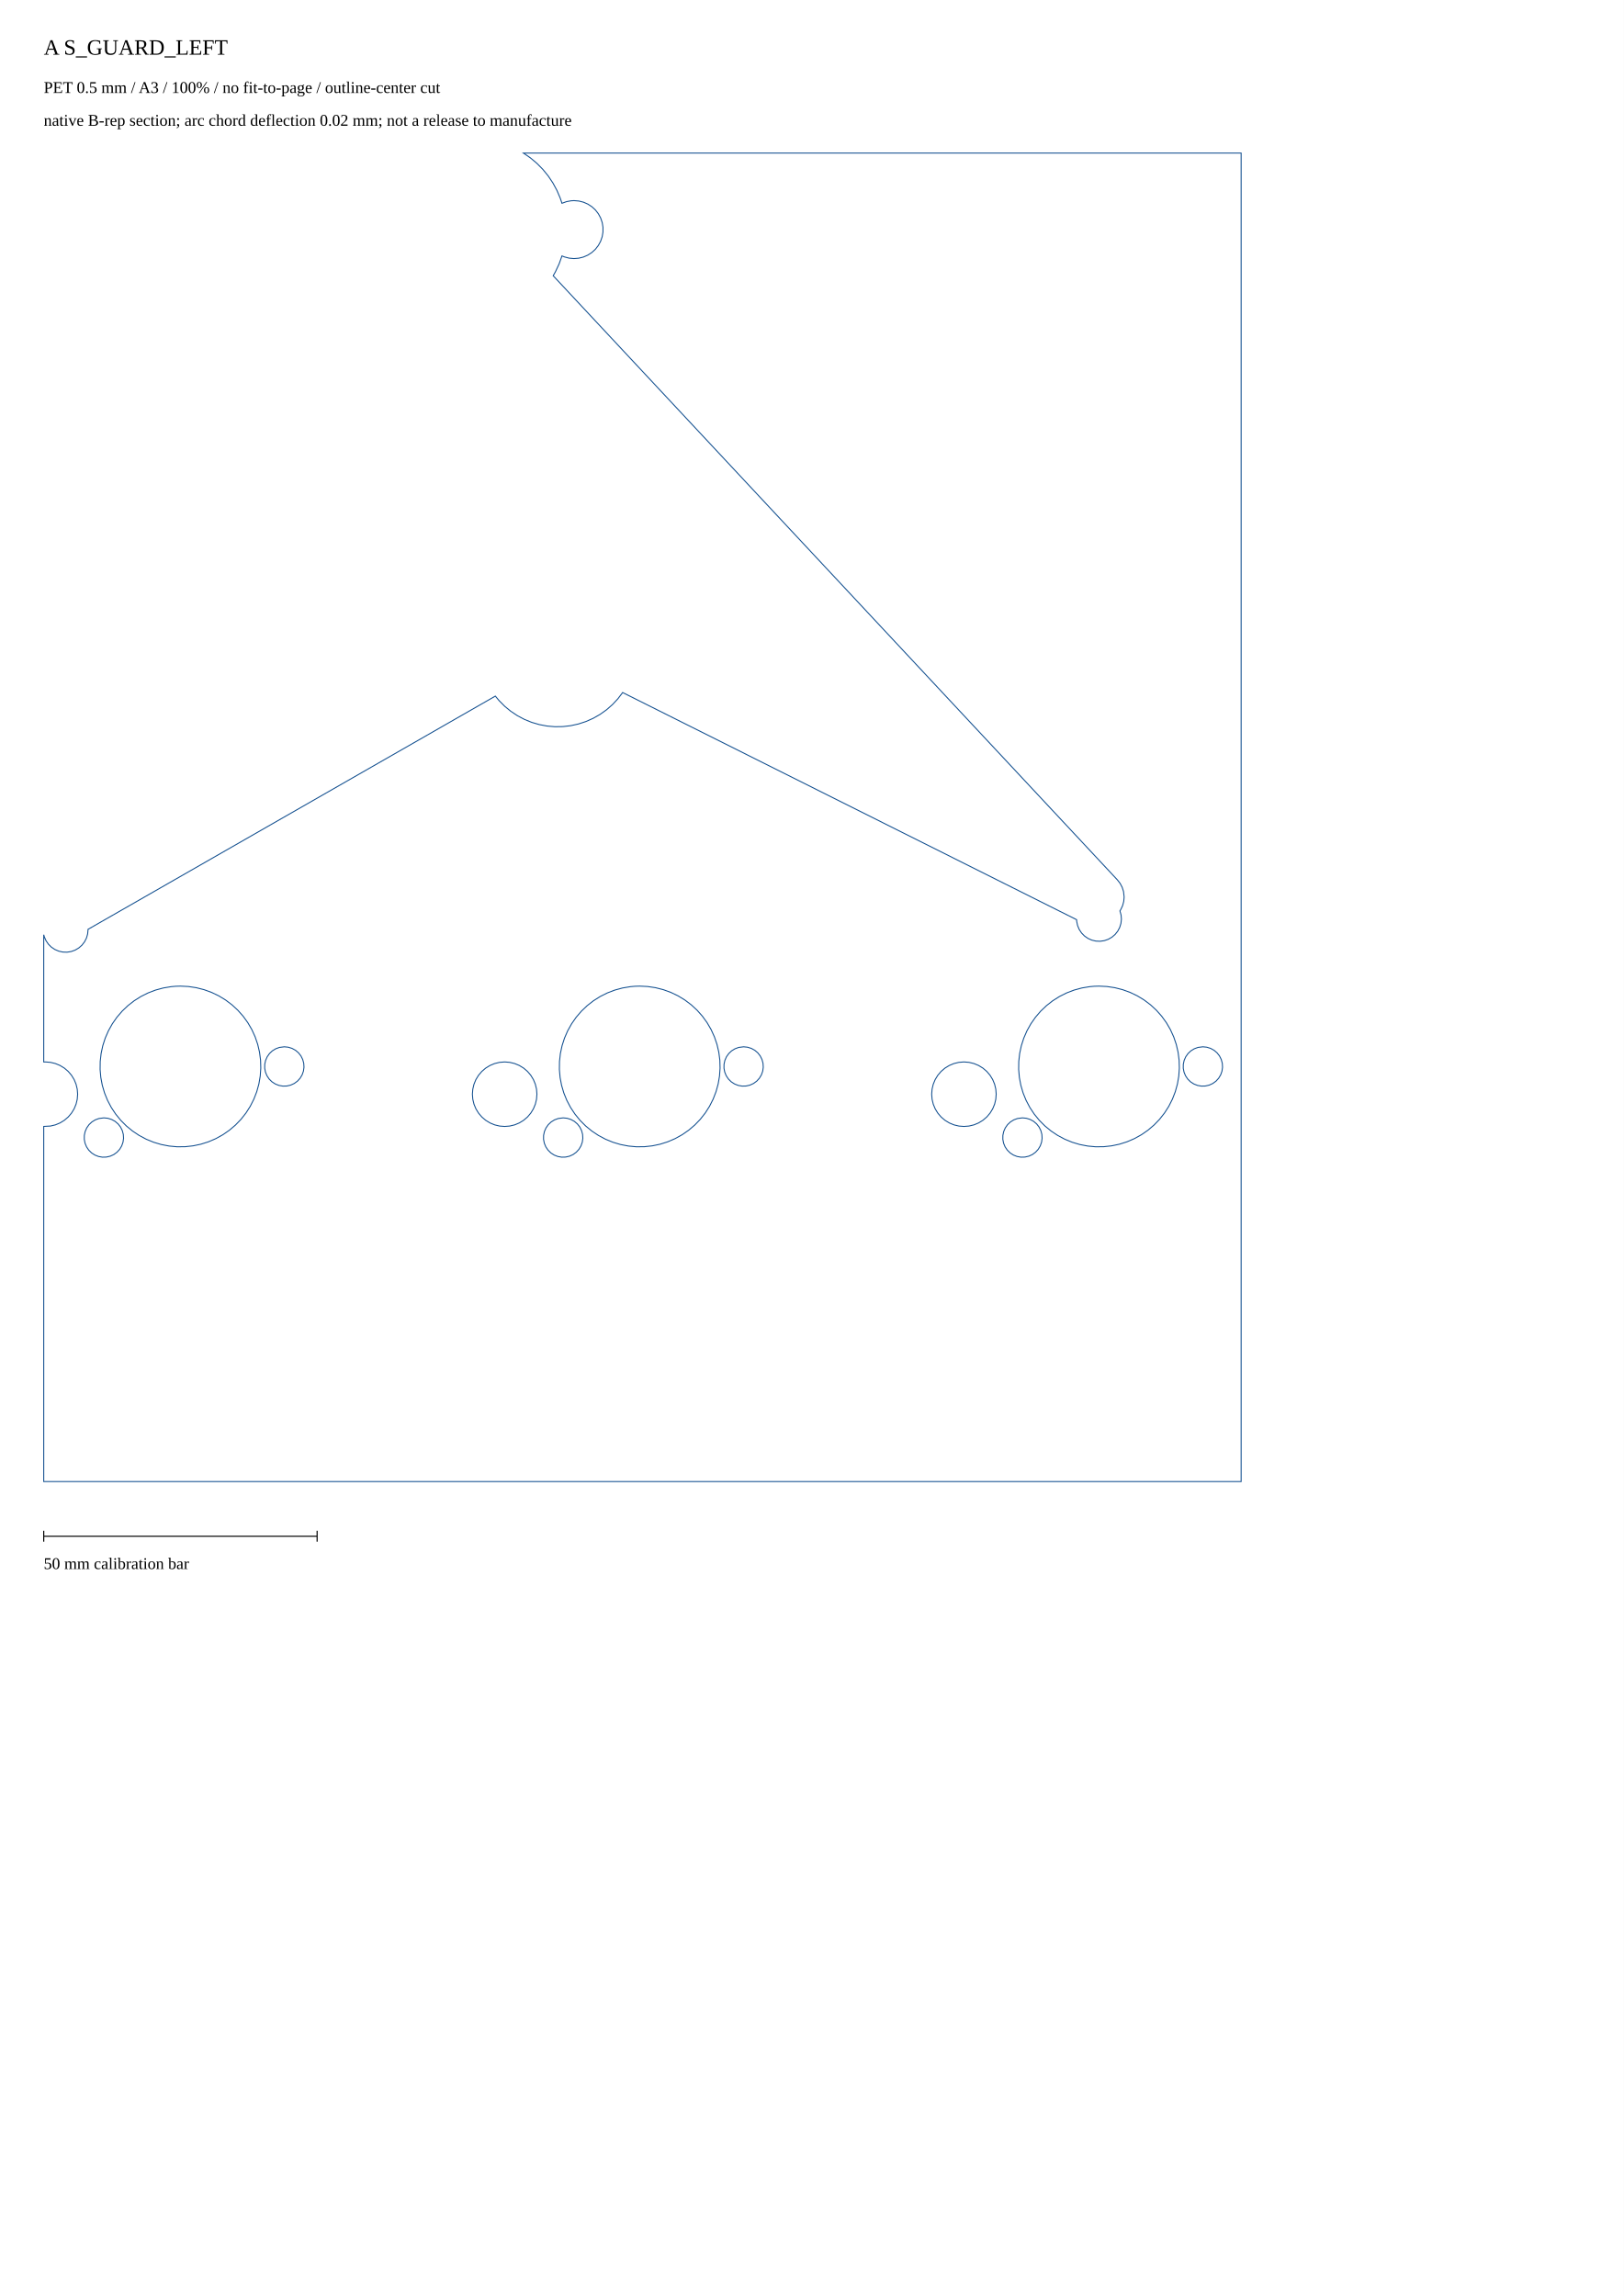
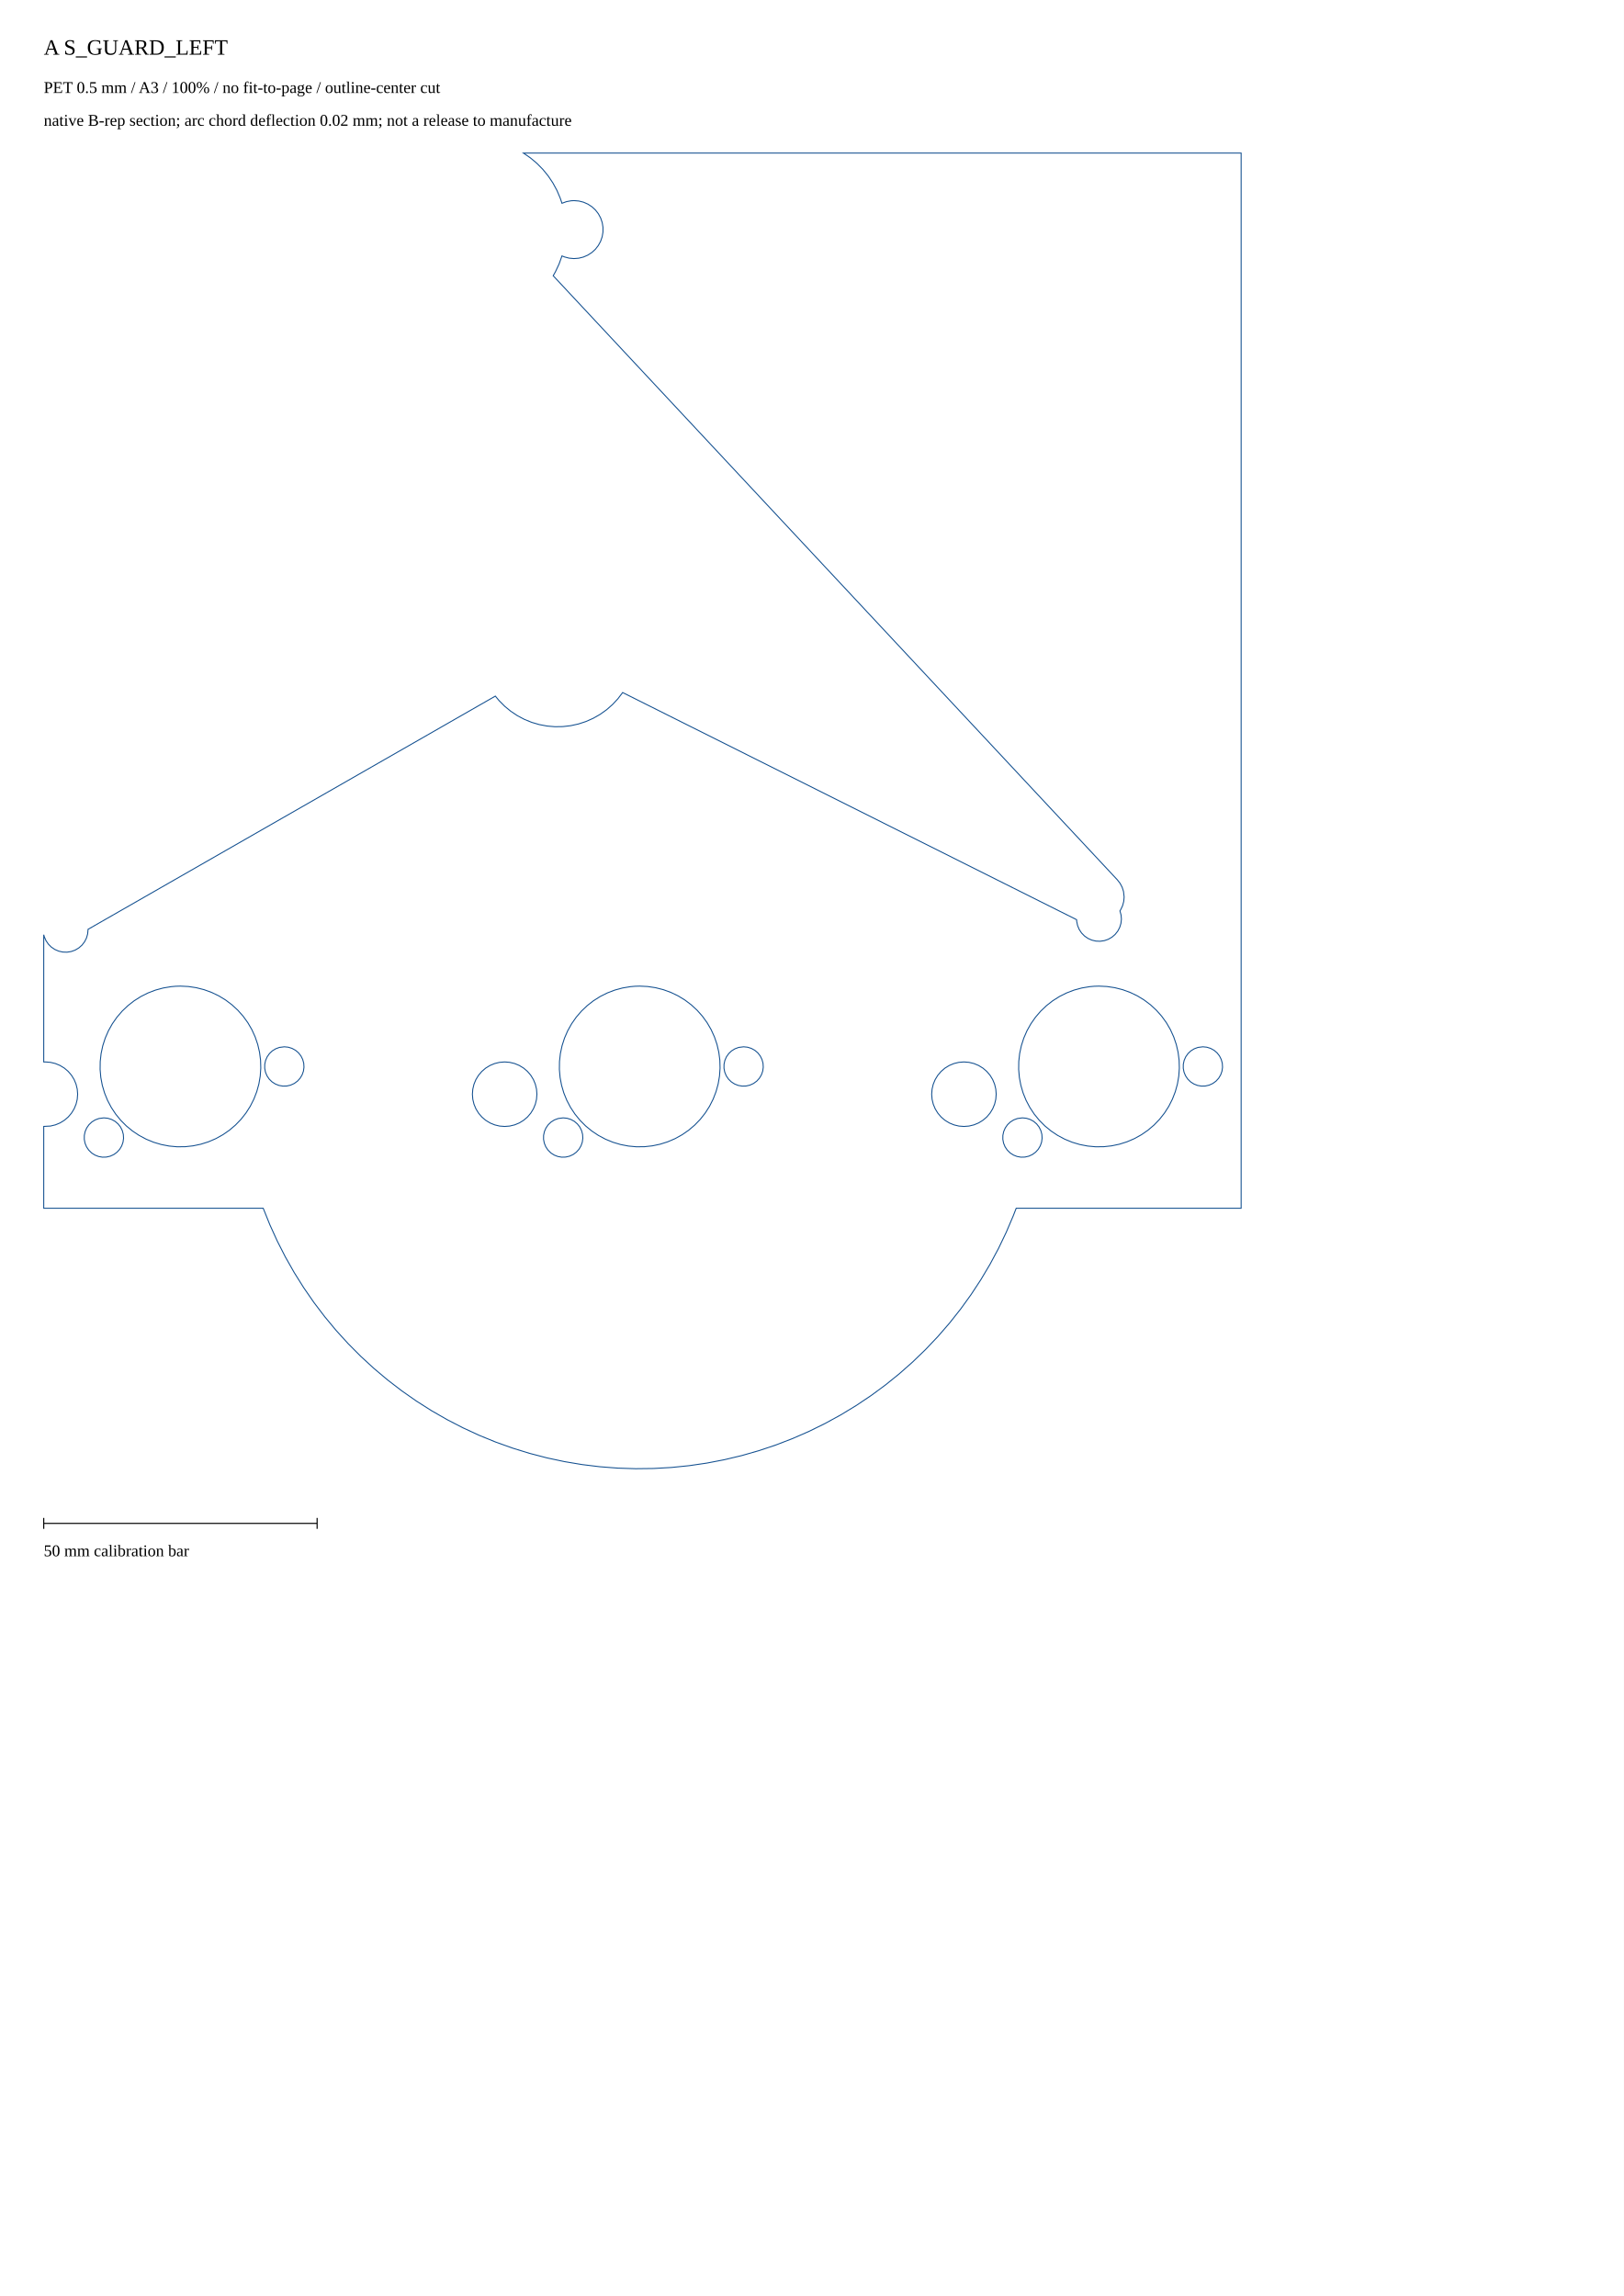
<svg xmlns="http://www.w3.org/2000/svg" width="297mm" height="420mm" viewBox="0 0 297 420">
  <rect width="297" height="420" fill="white" />
  <text x="8" y="10" font-size="4">A S_GUARD_LEFT</text>
  <text x="8" y="17" font-size="3">PET 0.5 mm / A3 / 100% / no fit-to-page / outline-center cut</text>
  <text x="8" y="23" font-size="3">native B-rep section; arc chord deflection 0.02 mm; not a release to manufacture</text>
-   <path d="M8.3,194.258L9.223,194.331L10.122,194.547L10.977,194.901L11.767,195.384L12.471,195.985L13.072,196.688L13.556,197.477L13.91,198.332L14.127,199.232L14.2,200.154L14.128,201.077L13.913,201.977L13.559,202.832L13.076,203.622L12.476,204.326L11.773,204.928L10.984,205.412L10.13,205.767L9.23,205.984L8,206.051L8,271.018L227,271.018L227,28L95.732,28L97.006,28.88L98.192,29.876L99.279,30.979L100.259,32.179L101.121,33.465L101.859,34.826L102.466,36.251L102.782,37.186L103.606,36.886L104.469,36.727L104.975,36.7L105,36.7L105.874,36.773L106.724,36.988L107.527,37.341L108.261,37.822L108.905,38.417L109.442,39.11L109.858,39.882L110.141,40.712L110.283,41.577L110.28,42.454L110.133,43.319L109.845,44.147L109.425,44.917L108.883,45.607L108.235,46.198L107.499,46.674L106.694,47.022L105.843,47.233L104.968,47.3L104.095,47.222L103.246,47.001L102.782,46.814L102.261,48.272L101.606,49.675L101.198,50.407L101.177,50.442L204.362,160.949L204.864,161.593L205.245,162.316L205.491,163.095L205.6,164.088L205.527,164.902L205.312,165.69L204.961,166.427L204.833,166.632L205.038,167.375L205.1,168.144L205.017,168.911L204.792,169.648L204.433,170.33L203.952,170.934L203.367,171.436L202.698,171.82L201.97,172.072L201.206,172.183L200.436,172.149L199.686,171.972L198.982,171.657L198.349,171.216L197.81,170.664L197.384,170.022L197.086,169.31L196.927,168.556L196.903,168.232L113.879,126.683L113.003,127.834L112.015,128.891L110.926,129.844L109.748,130.682L108.491,131.398L107.168,131.985L105.793,132.435L104.381,132.746L102.944,132.913L101.497,132.935L100.056,132.812L98.634,132.545L97.246,132.137L95.906,131.591L94.628,130.914L93.424,130.112L92.307,129.193L91.287,128.167L90.596,127.337L16.1,170.001L16.1,170.088L16.027,170.856L15.813,171.596L15.463,172.284L14.99,172.893L14.412,173.403L13.749,173.797L13.024,174.058L12.262,174.18L11.491,174.157L10.739,173.989L10.03,173.684L9.392,173.252L8.846,172.708L8.411,172.071L8.103,171.364L8,170.988L8,194.266L8.3,194.258Z M220,191.488L220.719,191.561L221.409,191.775L222.042,192.123L222.593,192.59L223.039,193.158L223.363,193.804L223.552,194.501L223.597,195.222L223.498,195.938L223.258,196.619L222.887,197.239L222.399,197.772L221.815,198.197L221.158,198.497L220.454,198.659L219.732,198.678L219.021,198.552L218.349,198.287L217.743,197.893L217.229,197.386L216.826,196.786L216.551,196.118L216.414,195.409L216.422,194.687L216.575,193.98L216.865,193.319L217.281,192.728L217.807,192.233L218.421,191.853L219.099,191.603L220,191.488Z M201,180.388L202.46,180.461L203.905,180.678L205.322,181.038L206.696,181.537L208.014,182.169L209.262,182.93L210.428,183.81L211.502,184.802L212.471,185.896L213.328,187.081L214.062,188.345L214.667,189.675L215.137,191.059L215.467,192.483L215.655,193.932L215.697,195.394L215.594,196.852L215.347,198.292L214.958,199.701L214.43,201.064L213.771,202.369L212.984,203.601L212.08,204.749L211.066,205.801L209.952,206.748L208.75,207.579L207.471,208.287L206.128,208.865L204.735,209.306L203.304,209.606L201.851,209.764L200.39,209.776L198.934,209.642L197.499,209.365L196.098,208.947L194.746,208.392L193.456,207.705L192.24,206.893L191.111,205.965L190.08,204.929L189.157,203.796L188.35,202.577L187.669,201.284L187.12,199.929L186.708,198.527L186.437,197.09L186.31,195.634L186.329,194.173L186.492,192.72L186.799,191.291L187.246,189.9L187.829,188.559L188.543,187.284L189.379,186.085L190.331,184.976L191.388,183.966L192.54,183.067L193.776,182.286L195.083,181.632L196.448,181.111L197.859,180.728L199.301,180.487L200.149,180.413L201,180.388Z M187,204.488L187.719,204.561L188.409,204.775L189.042,205.123L189.593,205.59L190.039,206.158L190.363,206.804L190.552,207.501L190.597,208.222L190.498,208.938L190.258,209.619L189.887,210.239L189.399,210.772L188.815,211.197L188.158,211.497L187.454,211.659L186.732,211.678L186.021,211.552L185.349,211.287L184.743,210.893L184.229,210.386L183.826,209.786L183.551,209.118L183.414,208.409L183.422,207.687L183.575,206.98L183.865,206.319L184.281,205.728L184.807,205.233L185.421,204.853L186.099,204.603L187,204.488Z M176.3,194.258L177.223,194.331L178.122,194.547L178.977,194.901L179.767,195.384L180.471,195.985L181.072,196.688L181.556,197.477L181.91,198.332L182.127,199.232L182.2,200.154L182.128,201.077L181.913,201.977L181.559,202.832L181.076,203.622L180.476,204.326L179.773,204.928L178.984,205.412L178.13,205.767L177.23,205.984L176.308,206.058L175.385,205.987L174.485,205.772L173.629,205.419L172.84,204.937L172.135,204.337L171.533,203.634L171.048,202.846L170.692,201.992L170.474,201.092L170.4,200.17L170.471,199.247L170.685,198.347L171.037,197.491L171.519,196.701L172.118,195.996L172.821,195.393L173.609,194.908L174.463,194.552L175.362,194.333L176.3,194.258Z M136,191.488L136.719,191.561L137.409,191.775L138.042,192.123L138.593,192.59L139.039,193.158L139.363,193.804L139.552,194.501L139.597,195.222L139.498,195.938L139.258,196.619L138.887,197.239L138.399,197.772L137.815,198.197L137.158,198.497L136.454,198.659L135.732,198.678L135.021,198.552L134.349,198.287L133.743,197.893L133.229,197.386L132.826,196.786L132.551,196.118L132.414,195.409L132.422,194.687L132.575,193.98L132.865,193.319L133.281,192.728L133.807,192.233L134.421,191.853L135.099,191.603L136,191.488Z M117,180.388L118.46,180.461L119.905,180.678L121.322,181.038L122.696,181.537L124.014,182.169L125.262,182.93L126.428,183.81L127.502,184.802L128.471,185.896L129.328,187.081L130.062,188.345L130.667,189.675L131.137,191.059L131.467,192.483L131.655,193.932L131.697,195.394L131.594,196.852L131.347,198.292L130.958,199.701L130.43,201.064L129.771,202.369L128.984,203.601L128.08,204.749L127.066,205.801L125.952,206.748L124.75,207.579L123.471,208.287L122.128,208.865L120.735,209.306L119.304,209.606L117.851,209.764L116.39,209.776L114.934,209.642L113.499,209.365L112.098,208.947L110.746,208.392L109.456,207.705L108.24,206.893L107.111,205.965L106.08,204.929L105.157,203.796L104.35,202.577L103.669,201.284L103.12,199.929L102.708,198.527L102.437,197.09L102.31,195.634L102.329,194.173L102.492,192.72L102.799,191.291L103.246,189.9L103.829,188.559L104.543,187.284L105.379,186.085L106.331,184.976L107.388,183.966L108.54,183.067L109.776,182.286L111.083,181.632L112.448,181.111L113.859,180.728L115.301,180.487L116.149,180.413L117,180.388Z M103,204.488L103.719,204.561L104.409,204.775L105.042,205.123L105.593,205.59L106.039,206.158L106.363,206.804L106.552,207.501L106.597,208.222L106.498,208.938L106.258,209.619L105.887,210.239L105.399,210.772L104.815,211.197L104.158,211.497L103.454,211.659L102.732,211.678L102.021,211.552L101.349,211.287L100.743,210.893L100.229,210.386L99.826,209.786L99.551,209.118L99.414,208.409L99.422,207.687L99.575,206.98L99.865,206.319L100.281,205.728L100.807,205.233L101.421,204.853L102.099,204.603L103,204.488Z M92.3,194.258L93.223,194.331L94.122,194.547L94.978,194.901L95.767,195.384L96.471,195.985L97.072,196.688L97.556,197.477L97.91,198.332L98.127,199.232L98.2,200.154L98.128,201.077L97.913,201.977L97.559,202.832L97.076,203.622L96.476,204.326L95.773,204.928L94.984,205.412L94.13,205.767L93.23,205.984L92.308,206.058L91.385,205.987L90.485,205.772L89.629,205.419L88.84,204.937L88.135,204.337L87.533,203.634L87.048,202.846L86.692,201.992L86.474,201.092L86.4,200.17L86.471,199.247L86.685,198.347L87.037,197.491L87.519,196.701L88.118,195.996L88.821,195.393L89.609,194.908L90.463,194.552L91.362,194.333L92.3,194.258Z M52,191.488L52.719,191.561L53.409,191.775L54.042,192.123L54.593,192.59L55.039,193.158L55.363,193.804L55.552,194.501L55.597,195.222L55.498,195.938L55.258,196.619L54.887,197.239L54.399,197.772L53.815,198.197L53.158,198.497L52.454,198.659L51.732,198.678L51.021,198.552L50.349,198.287L49.743,197.893L49.229,197.386L48.826,196.786L48.551,196.118L48.414,195.409L48.422,194.687L48.575,193.98L48.865,193.319L49.281,192.728L49.807,192.233L50.421,191.853L51.099,191.603L52,191.488Z M33,180.388L34.46,180.461L35.905,180.678L37.322,181.038L38.696,181.537L40.014,182.169L41.262,182.93L42.428,183.81L43.502,184.802L44.471,185.896L45.328,187.081L46.062,188.345L46.667,189.675L47.137,191.059L47.467,192.483L47.654,193.932L47.697,195.394L47.594,196.852L47.347,198.292L46.958,199.701L46.43,201.064L45.771,202.369L44.984,203.601L44.08,204.749L43.066,205.801L41.952,206.748L40.75,207.579L39.471,208.287L38.128,208.865L36.735,209.306L35.304,209.606L33.851,209.764L32.39,209.776L30.934,209.642L29.499,209.365L28.098,208.947L26.746,208.392L25.456,207.705L24.24,206.893L23.111,205.965L22.08,204.929L21.157,203.796L20.35,202.577L19.669,201.284L19.12,199.929L18.708,198.527L18.437,197.09L18.31,195.634L18.329,194.173L18.492,192.72L18.799,191.291L19.246,189.9L19.829,188.559L20.543,187.284L21.379,186.085L22.331,184.976L23.388,183.966L24.54,183.067L25.776,182.286L27.083,181.632L28.448,181.111L29.859,180.728L31.301,180.487L32.149,180.413L33,180.388Z M19,204.488L19.719,204.561L20.409,204.775L21.042,205.123L21.593,205.59L22.039,206.158L22.363,206.804L22.552,207.501L22.598,208.222L22.498,208.938L22.258,209.619L21.887,210.239L21.399,210.772L20.815,211.197L20.158,211.497L19.454,211.659L18.732,211.678L18.021,211.552L17.349,211.287L16.743,210.893L16.229,210.386L15.826,209.786L15.551,209.118L15.414,208.409L15.422,207.687L15.575,206.98L15.865,206.319L16.281,205.728L16.807,205.233L17.421,204.853L18.099,204.603L19,204.488Z" fill="none" fill-rule="evenodd" stroke="#124f8f" stroke-width="0.18" />
-   <path d="M8,281.018h50m-50,-1v2m50,-2v2" stroke="black" stroke-width="0.2" />
-   <text x="8" y="287.018" font-size="3">50 mm calibration bar</text>
+   <path d="M8,206.051L8,221.018L48.14,221.018L49.361,224.053L50.715,227.031L52.2,229.945L53.814,232.791L55.552,235.562L57.412,238.254L59.389,240.859L61.48,243.375L63.681,245.795L65.988,248.114L68.395,250.329L70.898,252.435L73.493,254.427L76.173,256.303L78.934,258.057L81.771,259.686L84.677,261.188L87.647,262.56L90.675,263.798L93.755,264.9L96.88,265.864L100.046,266.688L103.245,267.371L106.472,267.911L109.719,268.307L112.98,268.558L116.25,268.664L119.521,268.625L122.787,268.44L126.041,268.111L129.278,267.637L132.49,267.019L135.672,266.26L138.817,265.359L141.919,264.32L144.971,263.144L147.969,261.834L150.905,260.391L153.774,258.82L156.57,257.122L159.288,255.302L161.923,253.363L164.468,251.309L166.92,249.144L169.273,246.871L171.523,244.497L173.666,242.025L175.696,239.46L177.61,236.807L179.404,234.072L181.075,231.26L182.62,228.376L184.034,225.426L185.317,222.417L185.86,221.018L227,221.018L227,28L95.732,28L97.006,28.88L98.192,29.876L99.279,30.979L100.259,32.179L101.121,33.465L101.859,34.826L102.466,36.251L102.782,37.186L103.606,36.886L104.469,36.727L104.975,36.7L105,36.7L105.874,36.773L106.724,36.988L107.527,37.341L108.261,37.822L108.905,38.417L109.442,39.11L109.858,39.882L110.141,40.712L110.283,41.577L110.28,42.454L110.133,43.319L109.845,44.147L109.425,44.917L108.883,45.607L108.235,46.198L107.499,46.674L106.694,47.022L105.843,47.233L104.968,47.3L104.095,47.222L103.246,47.001L102.782,46.814L102.261,48.272L101.606,49.675L101.198,50.407L101.177,50.442L204.362,160.949L204.864,161.593L205.245,162.316L205.491,163.095L205.6,164.088L205.527,164.902L205.312,165.69L204.961,166.427L204.833,166.632L205.038,167.375L205.1,168.144L205.017,168.911L204.792,169.648L204.433,170.33L203.952,170.934L203.367,171.436L202.698,171.82L201.97,172.072L201.206,172.183L200.436,172.149L199.686,171.972L198.982,171.657L198.349,171.216L197.81,170.664L197.384,170.022L197.086,169.31L196.927,168.556L196.903,168.232L113.879,126.683L113.003,127.834L112.015,128.891L110.926,129.844L109.748,130.682L108.491,131.398L107.168,131.985L105.793,132.435L104.381,132.746L102.944,132.913L101.497,132.935L100.056,132.812L98.634,132.545L97.246,132.137L95.906,131.591L94.628,130.914L93.424,130.112L92.307,129.193L91.287,128.167L90.596,127.337L16.1,170.001L16.1,170.088L16.027,170.856L15.813,171.596L15.463,172.284L14.99,172.893L14.412,173.403L13.749,173.797L13.024,174.058L12.262,174.18L11.491,174.157L10.739,173.989L10.03,173.684L9.392,173.252L8.846,172.708L8.411,172.071L8.103,171.364L8,170.988L8,194.266L8.3,194.258L9.223,194.331L10.122,194.547L10.977,194.901L11.767,195.384L12.471,195.985L13.072,196.688L13.556,197.477L13.91,198.332L14.127,199.232L14.2,200.154L14.128,201.077L13.913,201.977L13.559,202.832L13.076,203.622L12.476,204.326L11.773,204.928L10.984,205.412L10.13,205.767L9.23,205.984L8,206.051Z M220,191.488L220.719,191.561L221.409,191.775L222.042,192.123L222.593,192.59L223.039,193.158L223.363,193.804L223.552,194.501L223.597,195.222L223.498,195.938L223.258,196.619L222.887,197.239L222.399,197.772L221.815,198.197L221.158,198.497L220.454,198.659L219.732,198.678L219.021,198.552L218.349,198.287L217.743,197.893L217.229,197.386L216.826,196.786L216.551,196.118L216.414,195.409L216.422,194.687L216.575,193.98L216.865,193.319L217.281,192.728L217.807,192.233L218.421,191.853L219.099,191.603L220,191.488Z M201,180.388L202.46,180.461L203.905,180.678L205.322,181.038L206.696,181.537L208.014,182.169L209.262,182.93L210.428,183.81L211.502,184.802L212.471,185.896L213.328,187.081L214.062,188.345L214.667,189.675L215.137,191.059L215.467,192.483L215.655,193.932L215.697,195.394L215.594,196.852L215.347,198.292L214.958,199.701L214.43,201.064L213.771,202.369L212.984,203.601L212.08,204.749L211.066,205.801L209.952,206.748L208.75,207.579L207.471,208.287L206.128,208.865L204.735,209.306L203.304,209.606L201.851,209.764L200.39,209.776L198.934,209.642L197.499,209.365L196.098,208.947L194.746,208.392L193.456,207.705L192.24,206.893L191.111,205.965L190.08,204.929L189.157,203.796L188.35,202.577L187.669,201.284L187.12,199.929L186.708,198.527L186.437,197.09L186.31,195.634L186.329,194.173L186.492,192.72L186.799,191.291L187.246,189.9L187.829,188.559L188.543,187.284L189.379,186.085L190.331,184.976L191.388,183.966L192.54,183.067L193.776,182.286L195.083,181.632L196.448,181.111L197.859,180.728L199.301,180.487L200.149,180.413L201,180.388Z M187,204.488L187.719,204.561L188.409,204.775L189.042,205.123L189.593,205.59L190.039,206.158L190.363,206.804L190.552,207.501L190.597,208.222L190.498,208.938L190.258,209.619L189.887,210.239L189.399,210.772L188.815,211.197L188.158,211.497L187.454,211.659L186.732,211.678L186.021,211.552L185.349,211.287L184.743,210.893L184.229,210.386L183.826,209.786L183.551,209.118L183.414,208.409L183.422,207.687L183.575,206.98L183.865,206.319L184.281,205.728L184.807,205.233L185.421,204.853L186.099,204.603L187,204.488Z M176.3,194.258L177.223,194.331L178.122,194.547L178.977,194.901L179.767,195.384L180.471,195.985L181.072,196.688L181.556,197.477L181.91,198.332L182.127,199.232L182.2,200.154L182.128,201.077L181.913,201.977L181.559,202.832L181.076,203.622L180.476,204.326L179.773,204.928L178.984,205.412L178.13,205.767L177.23,205.984L176.308,206.058L175.385,205.987L174.485,205.772L173.629,205.419L172.84,204.937L172.135,204.337L171.533,203.634L171.048,202.846L170.692,201.992L170.474,201.092L170.4,200.17L170.471,199.247L170.685,198.347L171.037,197.491L171.519,196.701L172.118,195.996L172.821,195.393L173.609,194.908L174.463,194.552L175.362,194.333L176.3,194.258Z M136,191.488L136.719,191.561L137.409,191.775L138.042,192.123L138.593,192.59L139.039,193.158L139.363,193.804L139.552,194.501L139.597,195.222L139.498,195.938L139.258,196.619L138.887,197.239L138.399,197.772L137.815,198.197L137.158,198.497L136.454,198.659L135.732,198.678L135.021,198.552L134.349,198.287L133.743,197.893L133.229,197.386L132.826,196.786L132.551,196.118L132.414,195.409L132.422,194.687L132.575,193.98L132.865,193.319L133.281,192.728L133.807,192.233L134.421,191.853L135.099,191.603L136,191.488Z M117,180.388L118.46,180.461L119.905,180.678L121.322,181.038L122.696,181.537L124.014,182.169L125.262,182.93L126.428,183.81L127.502,184.802L128.471,185.896L129.328,187.081L130.062,188.345L130.667,189.675L131.137,191.059L131.467,192.483L131.655,193.932L131.697,195.394L131.594,196.852L131.347,198.292L130.958,199.701L130.43,201.064L129.771,202.369L128.984,203.601L128.08,204.749L127.066,205.801L125.952,206.748L124.75,207.579L123.471,208.287L122.128,208.865L120.735,209.306L119.304,209.606L117.851,209.764L116.39,209.776L114.934,209.642L113.499,209.365L112.098,208.947L110.746,208.392L109.456,207.705L108.24,206.893L107.111,205.965L106.08,204.929L105.157,203.796L104.35,202.577L103.669,201.284L103.12,199.929L102.708,198.527L102.437,197.09L102.31,195.634L102.329,194.173L102.492,192.72L102.799,191.291L103.246,189.9L103.829,188.559L104.543,187.284L105.379,186.085L106.331,184.976L107.388,183.966L108.54,183.067L109.776,182.286L111.083,181.632L112.448,181.111L113.859,180.728L115.301,180.487L116.149,180.413L117,180.388Z M103,204.488L103.719,204.561L104.409,204.775L105.042,205.123L105.593,205.59L106.039,206.158L106.363,206.804L106.552,207.501L106.597,208.222L106.498,208.938L106.258,209.619L105.887,210.239L105.399,210.772L104.815,211.197L104.158,211.497L103.454,211.659L102.732,211.678L102.021,211.552L101.349,211.287L100.743,210.893L100.229,210.386L99.826,209.786L99.551,209.118L99.414,208.409L99.422,207.687L99.575,206.98L99.865,206.319L100.281,205.728L100.807,205.233L101.421,204.853L102.099,204.603L103,204.488Z M92.3,194.258L93.223,194.331L94.122,194.547L94.978,194.901L95.767,195.384L96.471,195.985L97.072,196.688L97.556,197.477L97.91,198.332L98.127,199.232L98.2,200.154L98.128,201.077L97.913,201.977L97.559,202.832L97.076,203.622L96.476,204.326L95.773,204.928L94.984,205.412L94.13,205.767L93.23,205.984L92.308,206.058L91.385,205.987L90.485,205.772L89.629,205.419L88.84,204.937L88.135,204.337L87.533,203.634L87.048,202.846L86.692,201.992L86.474,201.092L86.4,200.17L86.471,199.247L86.685,198.347L87.037,197.491L87.519,196.701L88.118,195.996L88.821,195.393L89.609,194.908L90.463,194.552L91.362,194.333L92.3,194.258Z M52,191.488L52.719,191.561L53.409,191.775L54.042,192.123L54.593,192.59L55.039,193.158L55.363,193.804L55.552,194.501L55.597,195.222L55.498,195.938L55.258,196.619L54.887,197.239L54.399,197.772L53.815,198.197L53.158,198.497L52.454,198.659L51.732,198.678L51.021,198.552L50.349,198.287L49.743,197.893L49.229,197.386L48.826,196.786L48.551,196.118L48.414,195.409L48.422,194.687L48.575,193.98L48.865,193.319L49.281,192.728L49.807,192.233L50.421,191.853L51.099,191.603L52,191.488Z M33,180.388L34.46,180.461L35.905,180.678L37.322,181.038L38.696,181.537L40.014,182.169L41.262,182.93L42.428,183.81L43.502,184.802L44.471,185.896L45.328,187.081L46.062,188.345L46.667,189.675L47.137,191.059L47.467,192.483L47.654,193.932L47.697,195.394L47.594,196.852L47.347,198.292L46.958,199.701L46.43,201.064L45.771,202.369L44.984,203.601L44.08,204.749L43.066,205.801L41.952,206.748L40.75,207.579L39.471,208.287L38.128,208.865L36.735,209.306L35.304,209.606L33.851,209.764L32.39,209.776L30.934,209.642L29.499,209.365L28.098,208.947L26.746,208.392L25.456,207.705L24.24,206.893L23.111,205.965L22.08,204.929L21.157,203.796L20.35,202.577L19.669,201.284L19.12,199.929L18.708,198.527L18.437,197.09L18.31,195.634L18.329,194.173L18.492,192.72L18.799,191.291L19.246,189.9L19.829,188.559L20.543,187.284L21.379,186.085L22.331,184.976L23.388,183.966L24.54,183.067L25.776,182.286L27.083,181.632L28.448,181.111L29.859,180.728L31.301,180.487L32.149,180.413L33,180.388Z M19,204.488L19.719,204.561L20.409,204.775L21.042,205.123L21.593,205.59L22.039,206.158L22.363,206.804L22.552,207.501L22.598,208.222L22.498,208.938L22.258,209.619L21.887,210.239L21.399,210.772L20.815,211.197L20.158,211.497L19.454,211.659L18.732,211.678L18.021,211.552L17.349,211.287L16.743,210.893L16.229,210.386L15.826,209.786L15.551,209.118L15.414,208.409L15.422,207.687L15.575,206.98L15.865,206.319L16.281,205.728L16.807,205.233L17.421,204.853L18.099,204.603L19,204.488Z" fill="none" fill-rule="evenodd" stroke="#124f8f" stroke-width="0.18" />
+   <path d="M8,278.668h50m-50,-1v2m50,-2v2" stroke="black" stroke-width="0.2" />
+   <text x="8" y="284.668" font-size="3">50 mm calibration bar</text>
</svg>
